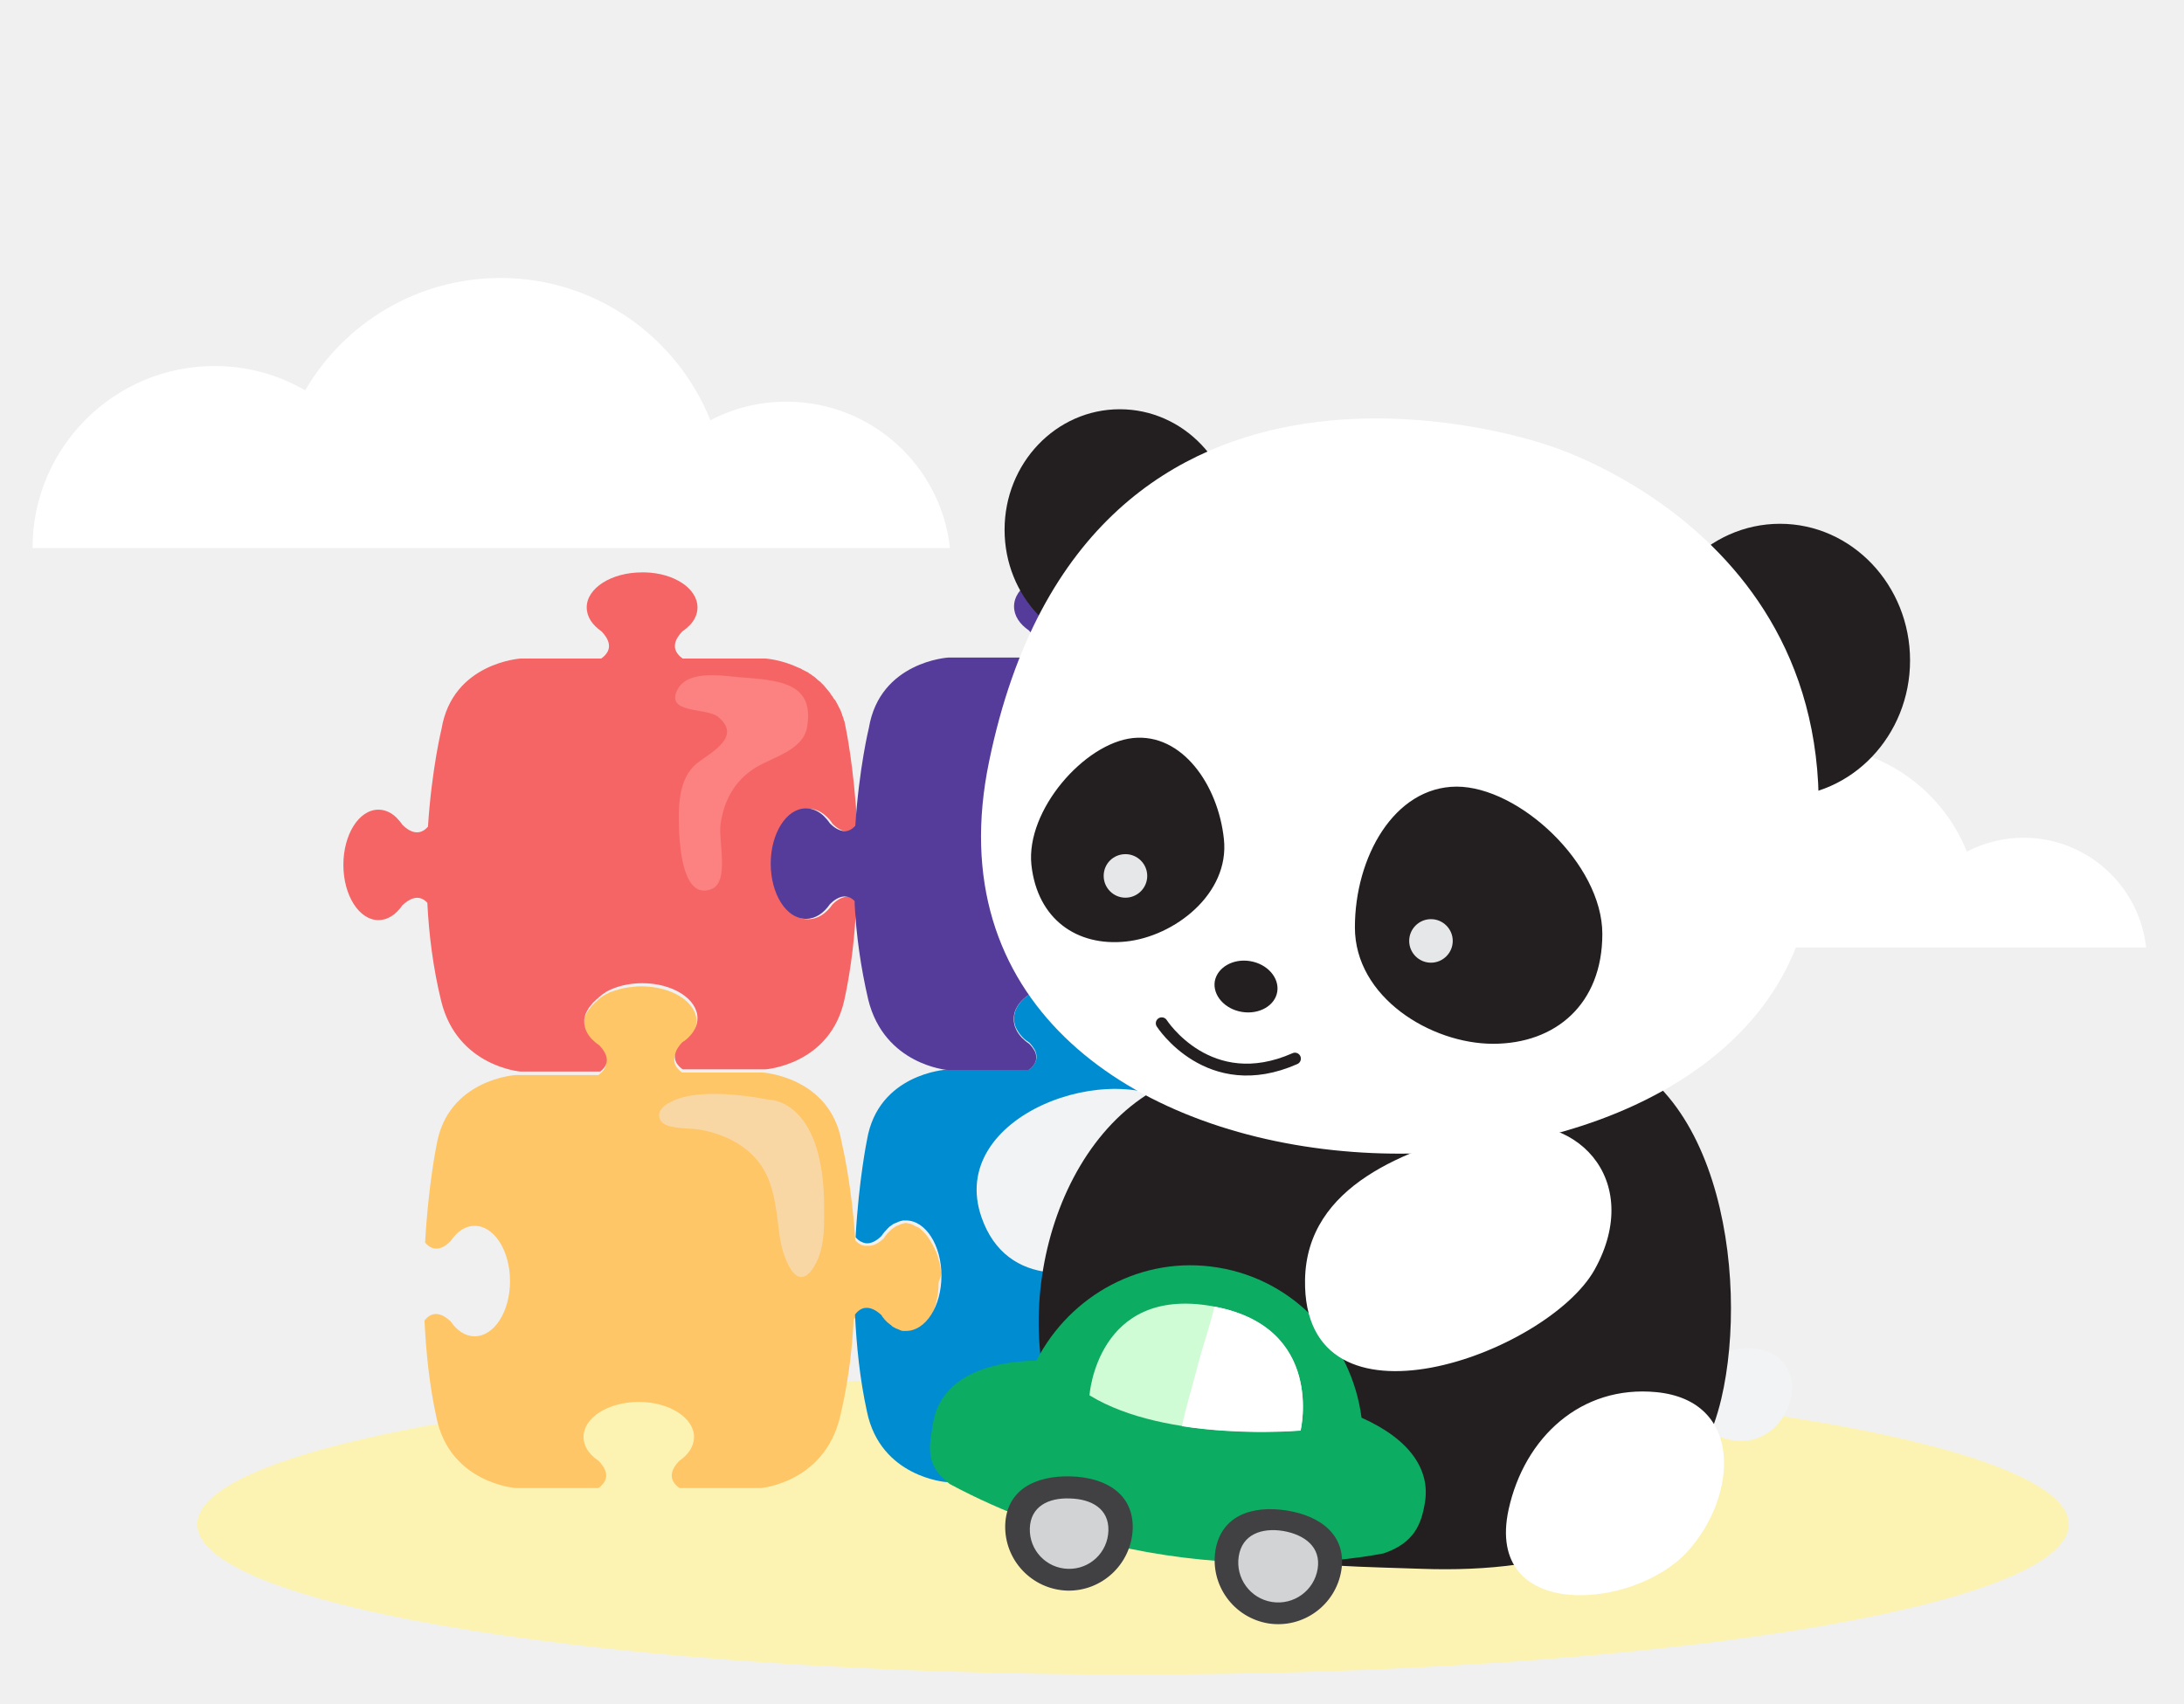
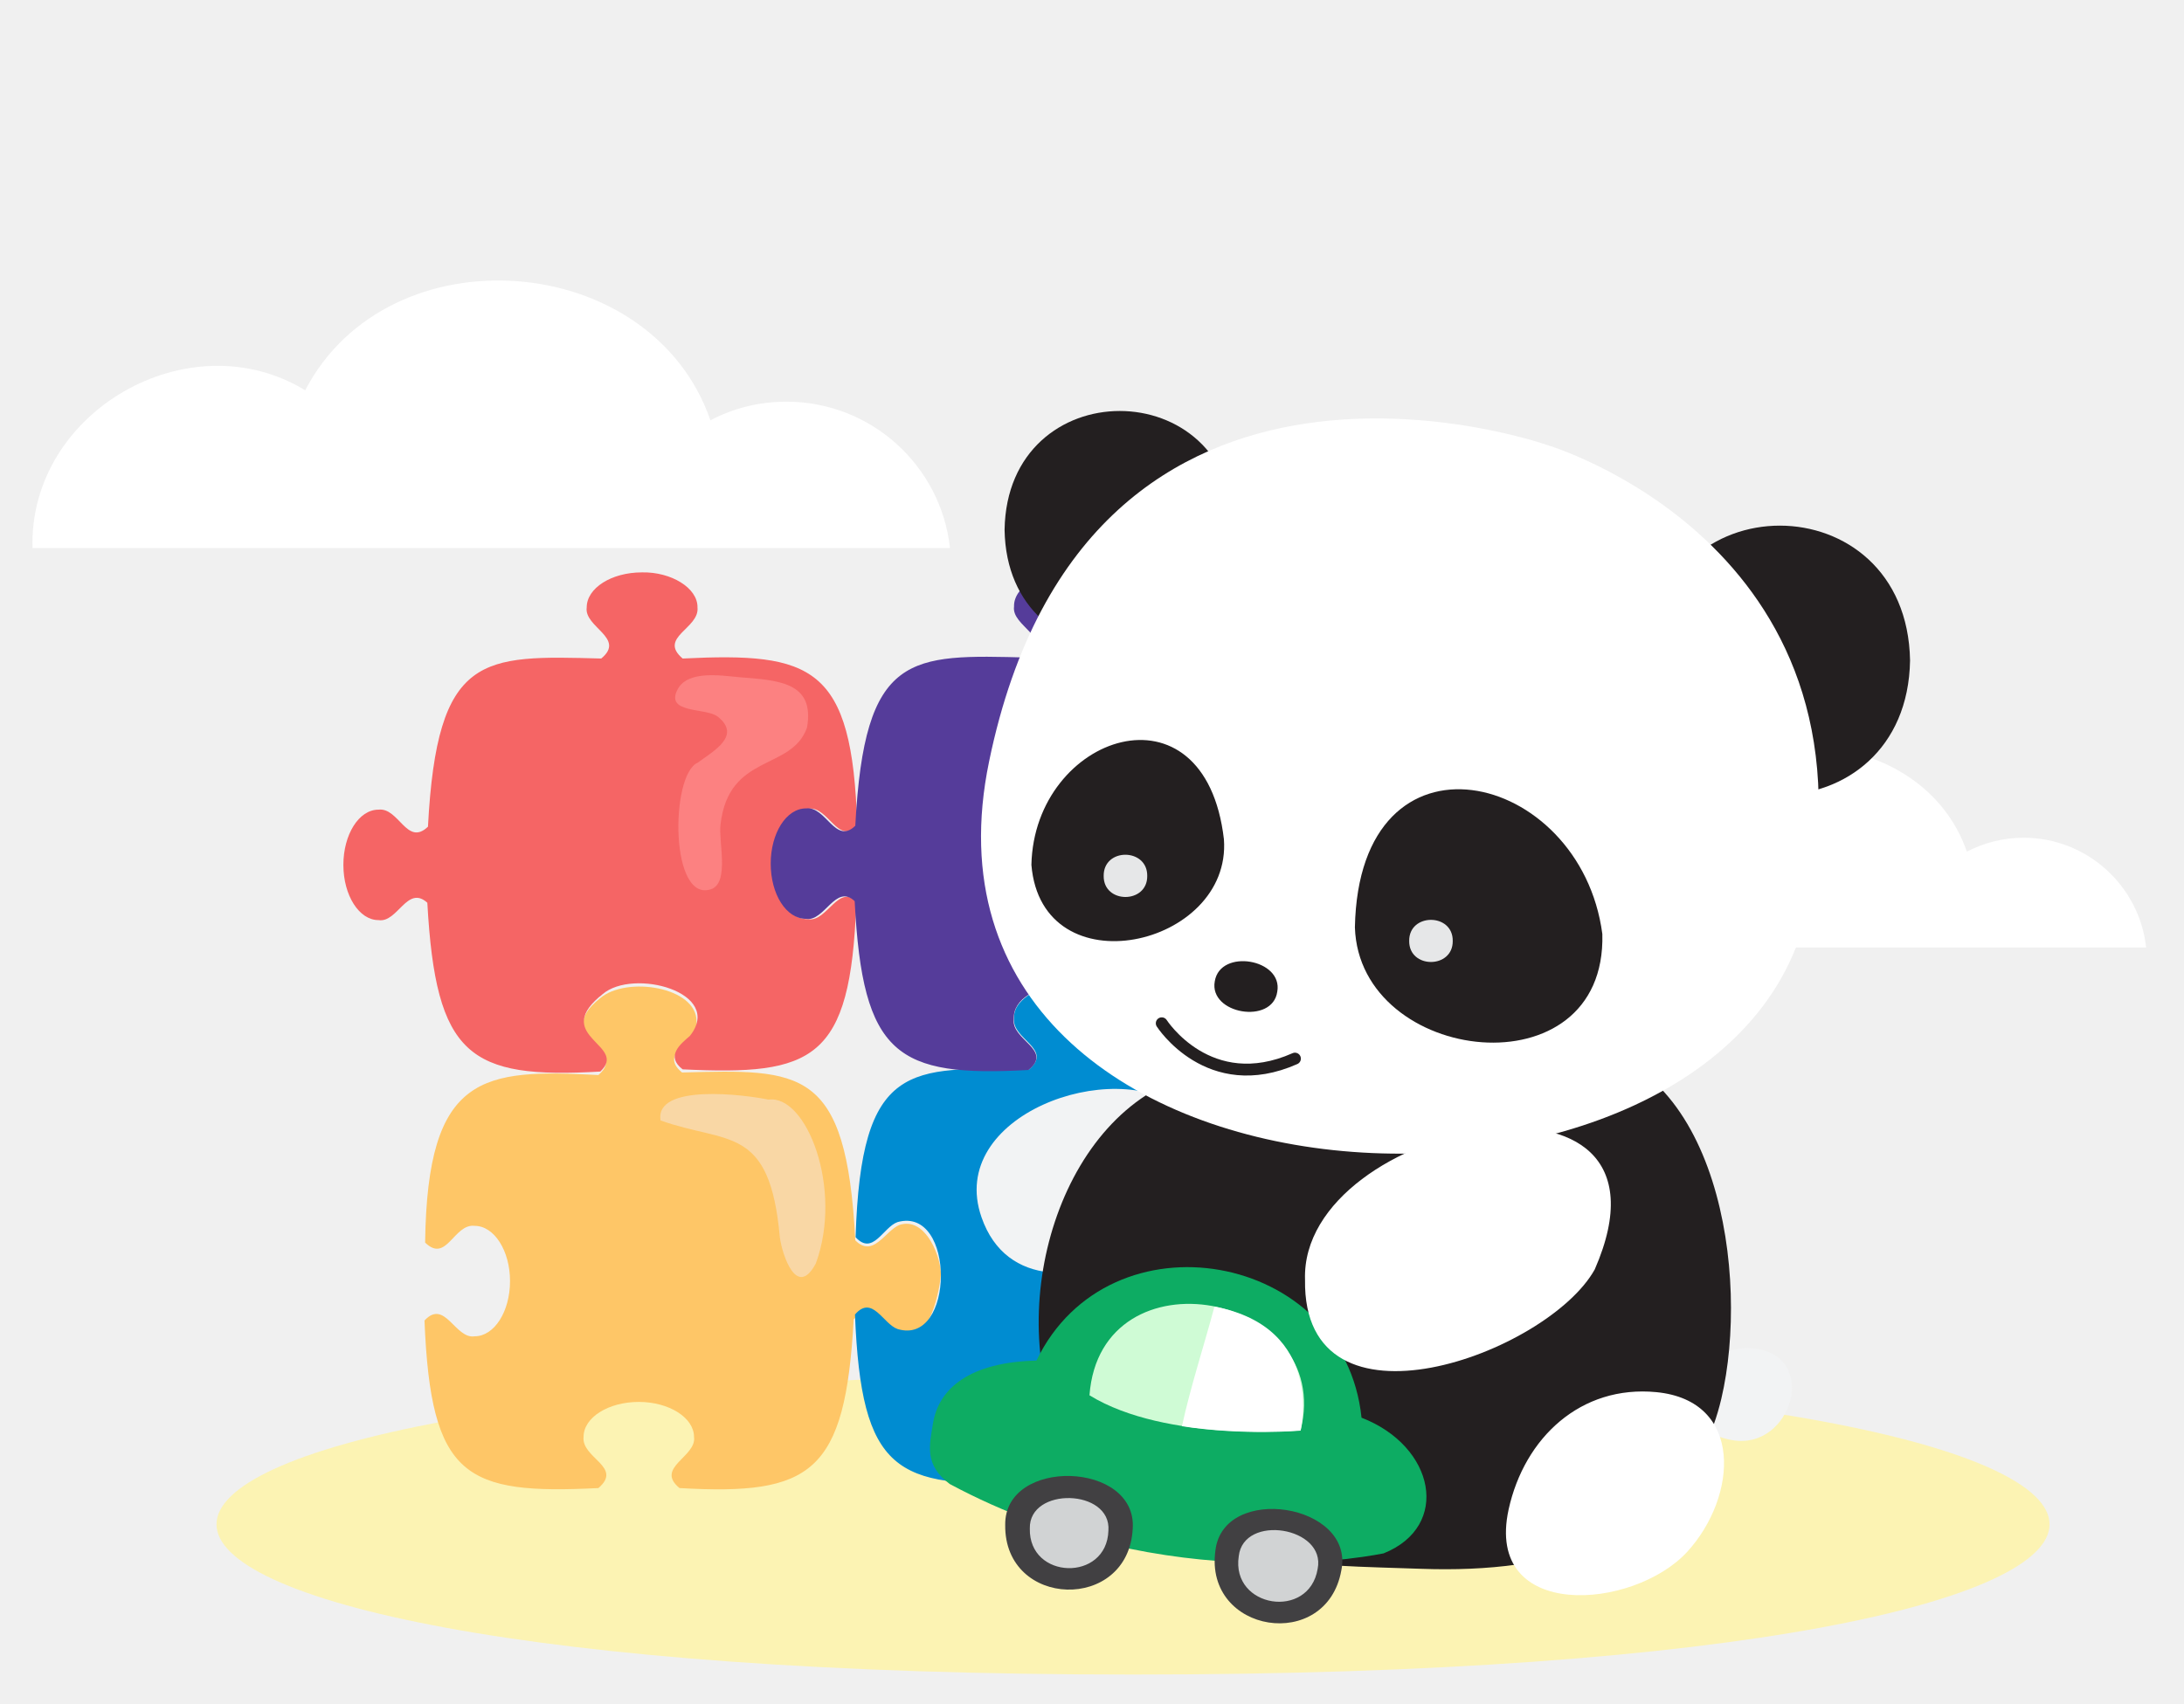
- <svg xmlns="http://www.w3.org/2000/svg" viewBox="0 0 692 540" xml:space="preserve">
-   <ellipse fill="#FCF3B3" cx="359" cy="483.1" rx="296.5" ry="47.6" />
-   <path fill="#FFF" d="M249.2 127.3c-8.7 0-16.9 2.1-24.1 5.9-10.6-26.4-36.4-45.1-66.5-45.1-26.4 0-49.5 14.3-61.9 35.6-8.5-4.9-18.2-7.7-28.7-7.7-31.8 0-57.7 25.8-57.7 57.7H301c-2.8-26-24.9-46.4-51.8-46.4zm392 138.2c-6.5 0-12.6 1.6-18 4.4-7.9-19.7-27.2-33.7-49.8-33.7-19.8 0-37 10.7-46.3 26.7-6.3-3.6-13.6-5.7-21.5-5.7-23.8 0-43.1 19.3-43.1 43.1H680c-2.1-19.5-18.7-34.8-38.8-34.8z" />
-   <path fill="#FEC667" d="M298.2 403.4c0-.2 0-.4-.1-.5 0-.4-.1-.7-.1-1.1 0-.3-.1-.5-.1-.6-.1-.3-.1-.6-.2-.9 0-.3-.1-.5-.2-.7-.1-.3-.1-.5-.2-.8-.1-.3-.1-.5-.2-.7-.1-.3-.2-.5-.2-.7-.1-.3-.2-.5-.3-.7l-.3-.6c-.1-.3-.2-.5-.4-.8-.1-.2-.2-.3-.2-.5-.2-.3-.3-.5-.5-.8 0-.1-.1-.1-.1-.2-.7-1.3-1.5-2.4-2.4-3.3-.5-.5-.8-.8-1.3-1.2-.3-.2-.5-.4-.9-.5h-.1c-.3-.2-.6-.3-.9-.5-.3-.1-.6-.3-.9-.4-.5-.1-1-.2-1.4-.3h-.4c-.6.1-1.2.3-1.7.5 0 0-.1 0-.1.1-.2.1-.3.1-.5.2-.1 0-.2.1-.3.1-.1.1-.3.1-.4.2-.1.1-.2.1-.3.2-.1.1-.2.1-.3.2-.1.1-.3.2-.4.3s-.2.1-.3.2l-.5.5c-.7.6-1.4 1.4-2 2.4-1.4 1.3-3.2 2.5-5.1 2.3-1.3.2-2.6-.3-3.9-1.7-1.2-18.5-4.3-31-4.3-31-3.5-20.9-25.1-22.2-25.1-22.2h-25.5c-4.2-3-2.2-6.4-.1-8.6 2.9-2 4.7-4.7 4.7-7.6 0-6.2-7.9-11.1-17.5-11.1-.7 0-1.4 0-2.1.1-2.2.2-4.2.5-6.1 1.2h-.1c-.4.1-.7.3-1.1.4-.1 0-.2.1-.4.1-.3.1-.6.3-.9.5-.2.1-.3.1-.5.2-.3.1-.5.3-.8.5-.2.1-.3.2-.5.3-.3.2-.5.3-.6.5-.2.1-.3.2-.5.4s-.4.3-.5.5l-.5.4c-.2.2-.4.3-.5.5l-.5.5c-.2.2-.3.3-.4.5-.1.2-.3.4-.4.5-.1.2-.2.3-.4.5-.1.2-.2.4-.3.5-.1.2-.2.3-.3.5l-.3.6-.2.5c-.1.3-.1.5-.2.7 0 .1-.1.3-.1.4-.1.4-.1.7-.1 1.1 0 2.1.9 4 2.4 5.6.6.7 1.4 1.4 2.4 2 2 2.1 4 5.4.3 8.3-.1.1-.2.2-.4.3h-26.2s-21.6 1.3-25.1 22.3c0 0-2.6 12.6-3.6 30.8 2.9 3.5 6.2 1.5 8.1-.5.6-.9 1.3-1.7 2-2.4 1.6-1.5 3.5-2.4 5.6-2.4 6.2 0 11.2 7.9 11.2 17.5 0 9.7-5 17.5-11.2 17.5-3 0-5.6-1.8-7.6-4.7-2.1-2-5.4-4-8.3-.3.5 9.9 1.5 20.3 3.8 30.8 4.3 20.8 25.1 22.3 25.1 22.3h26.2c4.2-3 2.2-6.4.1-8.6-.9-.6-1.7-1.3-2.4-2-1.5-1.6-2.4-3.5-2.4-5.6 0-6.2 7.9-11.1 17.5-11.1s17.5 5 17.5 11.1c0 3-1.8 5.6-4.7 7.6-2.1 2.2-4.1 5.6.1 8.6H241s20-1.6 25.1-22.3c2.6-10.7 3.9-21.3 4.4-31.2 1.3-1.4 2.5-1.7 3.8-1.5 1.9-.3 3.8 1 5.1 2.3.3.4.5.6.7 1 .1.1.2.3.3.4.2.2.3.4.5.5.1.2.3.3.4.4.2.1.3.3.5.4l.5.4.4.3c.2.1.4.3.5.4.1.1.2.1.4.2s.5.2.6.3c.1 0 .2.1.3.1.3.1.5.2.7.3l.2.1c.3.1.5.1.8.2h.5c6-.4 10.7-8.1 10.7-17.5.8-1.9.8-2.5.8-3z" />
-   <path fill="#F9D7A5" d="M243.5 348.5c-8.1-1.6-20.2-2.9-28-.5-2.8.9-8.3 3.3-6.2 7.1 1.5 2.8 9 2.4 11.7 2.8 7.9 1.2 15.9 4.9 20.4 11.8 4.3 6.5 4.6 15 5.7 22.5.8 5.7 5.4 19.5 11.4 8.2 3.1-5.8 2.6-13.4 2.6-20-.8-32.3-17.6-31.9-17.6-31.9z" />
-   <path fill="#F56565" d="M271.7 286.2c-1.1-1.4-2.3-2-3.4-2-1.7.1-3.3 1.2-4.5 2.4-2 2.9-4.7 4.7-7.6 4.7h-.4c-6.2 0-11.2-7.9-11.2-17.5 0-9.7 5-17.5 11.2-17.5h.4c2.1 0 4 .9 5.6 2.4.7.6 1.4 1.4 2 2.4 1.2 1.2 2.8 2.3 4.5 2.4 1.1-.1 2.3-.6 3.3-1.9-1-18.4-3.6-30.8-3.6-30.8-.1-.6-.3-1.4-.4-2 0-.2-.1-.4-.2-.5-.1-.5-.2-.9-.4-1.3-.1-.2-.2-.5-.2-.6-.1-.4-.3-.7-.4-1.1-.1-.2-.2-.5-.3-.6l-.5-1-.3-.6c-.2-.3-.3-.6-.5-.9-.1-.2-.2-.4-.4-.5-.2-.3-.4-.5-.5-.8-.1-.2-.3-.4-.4-.5-.2-.3-.4-.5-.5-.8-.1-.2-.3-.3-.4-.5l-.6-.7c-.1-.2-.3-.3-.4-.5-.2-.3-.5-.5-.6-.7l-.4-.4-.7-.7c-.1-.1-.2-.2-.4-.3-.3-.2-.5-.5-.7-.6l-.3-.3c-.3-.2-.5-.5-.8-.6-.1-.1-.2-.1-.3-.2-.3-.2-.5-.5-.9-.6-.1-.1-.2-.1-.2-.2-.3-.2-.6-.4-.9-.5-.1 0-.1-.1-.2-.1-.4-.2-.7-.4-1-.5 0 0-.1 0-.1-.1-.4-.2-.7-.4-1.1-.5-5.5-2.6-10.5-2.9-10.5-2.9h-26.2c-4.2-3-2.2-6.4-.1-8.6.9-.6 1.7-1.3 2.4-2 1.5-1.6 2.4-3.5 2.4-5.6 0-6-7.4-10.9-16.7-11.1h-.9c-9.7 0-17.5 5-17.5 11.1 0 3 1.8 5.6 4.7 7.6 2.1 2.2 4.1 5.6-.1 8.6H165s-21.6 1.3-25.1 22.3c0 0-3.1 12.6-4.3 31-2.9 3.3-6.1 1.4-8.1-.6-.6-.9-1.3-1.7-2-2.4-1.6-1.5-3.5-2.4-5.6-2.4-6.2 0-11.1 7.9-11.1 17.5 0 9.7 5 17.5 11.1 17.5 3 0 5.6-1.8 7.6-4.7 2-1.9 5.1-3.8 7.9-.8.5 10 1.8 20.6 4.4 31.2 5.1 20.7 25.1 22.3 25.1 22.3h25.3c3.7-2.9 1.7-6.2-.3-8.3-.9-.6-1.7-1.3-2.4-2-1.5-1.6-2.4-3.5-2.4-5.6 0-.4 0-.7.1-1.1 0-.1.1-.3.1-.4.1-.3.1-.5.2-.7l.2-.5.3-.6c.1-.2.2-.3.3-.5.1-.2.2-.4.3-.5.1-.2.2-.3.4-.5.1-.2.3-.4.4-.5.1-.2.3-.3.4-.5.1-.2.3-.3.5-.5s.4-.3.5-.5l.5-.4c.2-.2.4-.3.5-.5.2-.1.3-.2.5-.4s.5-.3.6-.5c.2-.1.3-.2.5-.3.3-.2.5-.3.7-.5 3.1-1.7 7.1-2.7 11.4-2.7 9.7 0 17.5 5 17.5 11.1 0 2.1-.9 4-2.4 5.6-.6.7-1.4 1.4-2.4 2-2.1 2.2-4.1 5.6.1 8.6h26.2s20.7-1.4 25.1-22.3c2.2-10.2 3.3-20.5 3.7-30.2.4.1.4 0 .4-.2z" />
-   <path fill="#FC8181" d="M227.4 227.1c7.8 6.2-1.7 11.1-6.3 14.6-6.5 4.9-6.2 14.8-5.9 22.4.3 4.9 1.4 21.4 10.4 17.6 5.5-2.4 2-15.2 2.7-20.4 1-7.4 4.4-13.8 10.9-17.9 5.6-3.5 15.1-5.5 16.5-12.8 2.6-14.7-9.5-15-21.7-16-5.5-.5-15.9-2.2-19.2 3.7-4.4 8 8.9 5.9 12.6 8.8z" />
-   <path fill="#008CD1" d="M422.7 387.5h-.7c-.2 0-.5.1-.6.1-1.5.3-2.9 1.1-4.2 2.3-.7.6-1.4 1.4-2 2.4-2 1.9-5.2 3.8-8.1.6-1.2-18.5-4.3-31-4.3-31-3.4-21-25.1-22.3-25.1-22.3h-25.5c-1.1-.8-1.8-1.6-2.2-2.4-.9-2.3.5-4.5 2.1-6.1 2.9-2 4.7-4.7 4.7-7.6 0-.4 0-.7-.1-1.1 0-.1-.1-.2-.1-.4-.1-.3-.1-.5-.2-.7 0-.1-.1-.3-.1-.4-.1-.2-.2-.5-.3-.6-.1-.1-.1-.3-.2-.4-.1-.2-.2-.4-.4-.6-.1-.1-.2-.3-.2-.4-.2-.3-.4-.5-.5-.7-.2-.2-.3-.4-.5-.5l-.5-.5c-.2-.2-.4-.3-.5-.5-.1-.1-.3-.2-.4-.4-.2-.2-.4-.3-.6-.5-.1-.1-.3-.2-.4-.3-.3-.2-.5-.3-.7-.5l-.3-.2c-.9-.5-2-1-3.1-1.4-.4-.2-.8-.3-1.2-.5-.1 0-.1 0-.2-.1l-1.2-.3h-.2c-.5-.1-.8-.2-1.3-.3h.1c-1.5-.3-3.2-.5-4.9-.5-9.7 0-17.5 5-17.5 11.1 0 1 .2 2 .6 2.9.5 1 1 1.8 1.8 2.7.6.7 1.4 1.4 2.4 2 .7.7 1.4 1.6 1.9 2.6.8 1.8.7 4-2 6h-26.2s-21.6 1.3-25.1 22.3c0 0-2.6 12.6-3.6 30.8 1 1.2 2.1 1.7 3.1 1.9 1.9.3 3.8-1 5.1-2.3.6-.9 1.3-1.7 2-2.4l.5-.5c.1-.1.2-.1.3-.2.1-.1.3-.2.4-.3.1-.1.2-.1.3-.2.1-.1.2-.1.3-.2s.3-.1.4-.2c.1 0 .2-.1.3-.1.2-.1.3-.1.5-.2 0 0 .1 0 .1-.1.5-.2 1.2-.4 1.7-.5h1c6.2 0 11.2 7.9 11.2 17.5 0 9.7-5 17.5-11.2 17.5h-1c-.3 0-.5-.1-.8-.2l-.2-.1c-.3-.1-.5-.2-.7-.3-.1 0-.2-.1-.3-.1-.2-.1-.5-.2-.6-.3-.1-.1-.3-.1-.4-.2-.2-.1-.4-.2-.5-.4l-.4-.3-.5-.4c-.2-.1-.3-.3-.5-.4-.2-.1-.3-.3-.4-.4l-.5-.5c-.1-.1-.2-.3-.3-.4-.3-.3-.5-.6-.7-1-1.4-1.3-3.2-2.5-5.1-2.3-1.1.1-2.2.7-3.3 2.1.5 9.9 1.5 20.3 3.8 30.8 4.3 20.8 25.1 22.3 25.1 22.3H326c4.2-3 2.2-6.4.1-8.6-.9-.6-1.7-1.3-2.4-2-1.5-1.6-2.4-3.5-2.4-5.6 0-6.2 7.9-11.1 17.5-11.1s17.5 5 17.5 11.1c0 3-1.8 5.6-4.7 7.6-2.1 2.2-4.1 5.6.1 8.6h25.5s20-1.6 25.1-22.3c2.6-10.7 3.9-21.3 4.4-31.2 2.8-3 5.9-1.1 7.9.8 2 2.9 4.7 4.7 7.6 4.7 6.2 0 11.1-7.9 11.1-17.5.6-8.8-4.4-16.7-10.6-16.7z" />
-   <path fill="#00AAE6" d="M344.7 368.2c7.4 2.2 16.6 3.4 23.5 7.2 7.5 4.1 8.1 13 10 20.4 1 4.1 3.3 9.4 6.8 3.6 2.1-3.4 1.2-9.6 1.4-13.6.2-4.1.5-8.2-.4-12.3-3.5-15.6-24.5-15.8-37.1-15.7-2.8 0-8.6-.2-10.3 2.8-2.4 4.4 2.9 6.7 6.1 7.6z" />
-   <path fill="#553C9A" d="M398.8 286.4c-2 2.9-4.7 4.7-7.6 4.7-6.2 0-11.1-7.9-11.1-17.5 0-9.7 5-17.5 11.1-17.5 2.1 0 4 .9 5.6 2.4.7.6 1.4 1.4 2 2.4 2.1 2 5.3 3.9 8.1.5-1-18.4-3.6-30.8-3.6-30.8-.1-.6-.3-1.4-.4-2-.1-.2-.1-.4-.2-.5-.1-.5-.2-.9-.4-1.3-.1-.2-.2-.5-.2-.6-.1-.4-.3-.7-.4-1.1-.1-.2-.2-.5-.3-.6-.1-.4-.3-.6-.5-1-.1-.2-.2-.5-.3-.6-.2-.3-.3-.6-.5-.9-.1-.2-.2-.4-.4-.5-.2-.3-.4-.5-.5-.8-.1-.2-.3-.4-.4-.5-.2-.3-.4-.5-.5-.8-.1-.2-.3-.4-.4-.5-.2-.3-.4-.5-.6-.7-.1-.2-.3-.3-.4-.5-.2-.3-.5-.5-.6-.7l-.4-.4c-.3-.3-.5-.5-.7-.6-.1-.1-.3-.2-.4-.3-.3-.2-.5-.5-.7-.6-.1-.1-.2-.2-.4-.3-.3-.2-.5-.5-.8-.6-.1-.1-.2-.2-.3-.2l-.9-.6c-.1-.1-.2-.1-.3-.2-.3-.2-.6-.4-.9-.5l-.2-.1c-.4-.2-.6-.4-1-.5l-.1-.1-1.1-.5c-5.5-2.6-10.6-2.9-10.6-2.9h-26.1c-4.2-3-2.2-6.4-.1-8.6.9-.6 1.7-1.3 2.4-2 1.5-1.6 2.4-3.5 2.4-5.6 0-3.7-2.8-7-7.1-9-1.4-.6-2.9-1.2-4.5-1.5-.2 0-.3-.1-.4-.1-.3-.1-.5-.1-.8-.2-.3 0-.5-.1-.7-.1-.3 0-.5-.1-.7-.1-.4 0-.6-.1-1-.1-.2 0-.4 0-.5-.1-.5 0-1.1-.1-1.6-.1-9.7 0-17.5 5-17.5 11.1 0 3 1.8 5.6 4.7 7.6 2.1 2.2 4.1 5.6-.1 8.6h-25.5s-21.6 1.3-25.1 22.3c0 0-3.1 12.6-4.3 31-1.2 1.3-2.4 1.8-3.5 1.7-1.7-.1-3.3-1.2-4.5-2.4-.6-.9-1.3-1.7-2-2.4-1.6-1.5-3.5-2.4-5.6-2.4h-.2c-6.1.1-11 8-11 17.5 0 9.6 4.9 17.4 11 17.5h.2c3 0 5.6-1.8 7.6-4.7 1.2-1.2 2.8-2.3 4.5-2.4 1.1 0 2.3.4 3.3 1.5v1c.5 9.7 1.9 19.9 4.3 30.2 5.1 20.7 25.1 22.3 25.1 22.3h25.7c2.6-1.8 2.8-3.9 2.1-5.7-.5-1-1.2-1.9-1.9-2.6-.9-.6-1.7-1.3-2.4-2-.7-.8-1.4-1.7-1.8-2.7-.5-1-.7-2.1-.7-3.2 0-6.2 7.9-11.1 17.5-11.1 8 0 14.7 3.4 16.8 8.1.1.1.1.2.1.3.1.2.2.5.3.6.1.1.1.3.1.4.1.3.1.5.2.7 0 .1.1.2.1.4.1.4.1.7.1 1.1 0 3-1.8 5.6-4.7 7.6-1.5 1.5-3 3.8-2.1 6.1.4.7 1 1.4 2 2.2h26.2s20.7-1.4 25.1-22.3c2.2-10.4 3.3-20.9 3.8-30.8-2.5-3.7-5.8-1.7-7.9.2z" />
-   <path fill="#B794F4" d="M357.4 236.1c3.1 7-3.3 13.9-5.2 20.4-2 6.8-3.2 16.7-.3 23.4 2.1 4.8 6.6 5.5 9.3.5 1.6-3.1 1.6-8.2 1.4-11.8-.4-7.1-.4-15.6 4.9-21.3 4.5-5.1 13.9-3.9 17.4-10.6 3.8-7.4 6.7-20.7-2.6-19.7-3.9.5-11-.6-21.3-.5-5.9.1-12.1-.5-16.6 3.8-8.3 8.2 10.2 9.7 13 15.8z" />
-   <path fill="#231F20" d="M318.3 167.9c0 21.1 16.3 38.2 36.5 38.2 20.1 0 36.5-17.1 36.5-38.2s-16.3-38.2-36.5-38.2-36.5 17.1-36.5 38.2zm204.5 41.4c0 23.9 18.5 43.2 41.2 43.2 22.8 0 41.2-19.4 41.2-43.2S586.8 166 564 166c-22.8 0-41.2 19.4-41.2 43.3z" />
-   <path fill="#F2F3F4" d="M548.8 456.4c-22.2-3.9-12.2-30.8 6.5-29.1 21.4 1.9 12.6 32.5-6.5 29.1zm-174.3-105c-21.6-16.9-74.8 2.1-63.5 34.4 15.7 45.1 97.9-7.6 63.5-34.4z" />
-   <path fill="#231F20" d="M545.4 443.3c-10.8 45.8-54.5 55.3-94.8 53.9-33.2-1.2-82.9-.5-106.3-29.9-27.2-34-16.4-99.2 20.6-121.3 34.7-20.8 93-19 132.2-15.3 47.6 4.4 57.4 73.9 48.3 112.6z" />
-   <path fill="#FFF" d="M478 478.4c-7.7 35.5 39.5 32 56.6 13.4 16-17.5 18-47.9-9.8-50.6-23.9-2.3-41.8 14.4-46.8 37.2zm-160.6-4.9c10.4 27 52.3 25.9 57.3-4.2 6.8-41.4-75.4-43-57.3 4.2z" />
-   <path fill="#0DAC63" d="M300.9 470.3c-8.1-6.1-6.4-12.2-5.3-19.1 1.8-11.3 11.8-19.5 32.8-20 10.7-20.8 33.5-33.4 57.4-29.5 24.4 3.9 42.5 23.8 45.6 47.6 15.9 7.1 21.7 16.9 20.1 26.8-1.1 6.9-3.4 12.9-13.1 16.2 0-.1-68 15.3-137.5-22z" />
-   <path fill="#414042" d="M318.5 483.3c-.3 11.1 8.4 20.4 19.6 20.8 11.1.3 20.4-8.5 20.8-19.6.3-11.1-8.6-16.3-19.7-16.6-11.2-.3-20.3 4.3-20.7 15.4z" />
-   <path fill="#D1D3D4" d="M326.3 484.4c-.2 6.9 5.2 12.6 12.1 12.8 6.9.2 12.6-5.2 12.8-12.1.2-6.9-5.3-10-12.1-10.2-7-.3-12.6 2.6-12.8 9.5z" />
-   <path fill="#414042" d="M425 497.7c-1.8 11-12.1 18.5-23.1 16.8-11-1.8-18.5-12.1-16.8-23.1 1.8-11 11.5-14.4 22.5-12.7 11 1.7 19.1 8 17.4 19z" />
-   <path fill="#D1D3D4" d="M417.5 497.2c-1.1 6.9-7.6 11.6-14.5 10.5-6.9-1.1-11.6-7.6-10.5-14.5 1.1-6.9 7.2-9.1 14.1-8 6.8 1.2 12 5.1 10.9 12z" />
-   <path fill="#CFFBD5" d="M345.2 442.2s2.4-34.5 38.6-28.3c36.2 6.2 28.3 39.4 28.3 39.4s-42.5 3.9-66.9-11.1z" />
-   <path fill="#FFF" d="M384.8 414.1c-1.7 7.1-4 13.2-5.7 20.2-1.4 5.5-3.5 12.1-4.6 17.7 19.4 3 37.6 1.4 37.6 1.4s7.8-32.7-27.3-39.3zm28.7-8.5c-.8 51.8 76.9 23.5 91.8-3.3 15.7-28.4-5.9-51.8-34.1-44.6-25.3 6.5-57.2 17.8-57.7 47.9z" />
-   <path fill="#FFF" d="M490.1 141S344.7 89.6 313.4 241.3C282 392.8 549 402.9 572.8 287.6 596.6 172.3 490.1 141 490.1 141z" />
-   <path fill="#231F20" d="M429.3 293.9c0 22.2 24.1 36.9 43.8 36.9 19.8 0 34.6-12.6 34.6-34.8 0-22.2-26.4-46.7-46.2-46.7-19.8.1-32.2 22.4-32.2 44.6zM387.8 266c1.8 17.3-15.7 30.8-31.1 32.4-15.4 1.6-28-7-29.9-24.3-1.8-17.3 16.8-38.6 32.2-40.2 15.5-1.6 27 14.8 28.8 32.1z" />
-   <path fill="#E6E7E8" d="M349.7 277.6c0 3.8 3.1 6.9 6.9 6.9 3.8 0 6.9-3.1 6.9-6.9 0-3.8-3.1-6.9-6.9-6.9-3.8 0-6.9 3-6.9 6.9zm96.8 20.6c0 3.8 3.1 6.9 6.9 6.9 3.8 0 6.9-3.1 6.9-6.9 0-3.8-3.1-6.9-6.9-6.9-3.8 0-6.9 3.1-6.9 6.9z" />
-   <path fill="#231F20" d="M384.9 311c-.7 4.4 3.1 8.8 8.6 9.7 5.5.9 10.5-2 11.2-6.4.7-4.4-3.1-8.8-8.6-9.7-5.4-.9-10.4 2-11.2 6.4z" />
-   <path fill="none" stroke="#231F20" stroke-width="3.76" stroke-linecap="round" stroke-linejoin="round" stroke-miterlimit="10" d="M368.1 324.3s14.9 23.3 42.2 11.2" />
+ <svg xmlns="http://www.w3.org/2000/svg" version="1.1" id="Layer_1" x="0" y="0" viewBox="0 0 692 540" xml:space="preserve">
+   <style>.st1{fill:#fff}.st10{fill:#231f20}.st13{fill:#414042}.st14{fill:#d1d3d4}</style>
+   <path d="M359 435.5c387.2-.1 387.2 95.3 0 95.2-387.2.1-387.2-95.3 0-95.2z" fill="#fcf3b3" />
+   <path class="st1" d="M249.2 127.3c-8.7 0-16.9 2.1-24.1 5.9-18.7-54.1-102-60.3-128.4-9.5-36.6-22.4-87.6 6.6-86.4 50H301c-2.8-26-24.9-46.4-51.8-46.4zm392 138.2c-6.5 0-12.6 1.6-18 4.4-14-40.4-76.4-45.1-96.1-7-27.4-16.6-65.5 5-64.6 37.4H680c-2.1-19.5-18.7-34.8-38.8-34.8z" />
+   <path d="M298.2 403.4c0-.2 0-.4-.1-.5-.6-6.3-5.4-17.2-13.1-14.7-4.6 1.9-8.3 10.6-14 4.9-2.8-55.1-17.2-54.2-54.9-53.2-7.9-6.5 5.5-9.9 4.6-16.2.1-10.9-22.2-14.5-30.6-7.3-15.7 12.5 9.4 15.9-.5 24.3-36.6-1.9-54.2-.6-54.9 53.1 6.8 6.7 9.1-6.1 15.7-5.3 6.2 0 11.2 7.9 11.2 17.5 0 9.7-5 17.5-11.2 17.5-6.2 1-9.4-12-15.9-5 2 49.9 13 55.2 55.1 53.1 7.9-6.7-5.4-9.5-4.7-16.2 0-6.2 7.9-11.1 17.5-11.1s17.5 5 17.5 11.1c.9 6.3-12.5 9.7-4.6 16.2 41.9 2.4 52.5-4.7 55.2-53.5 5.6-5.3 9.3 2.8 13.7 5.1 9.2 3.8 13.1-10.6 14-19.8z" fill="#fec667" />
+   <path d="M243.5 348.5c-7.1-1.5-36.1-5.3-34.2 6.6 21.3 7.6 34.6 1.2 37.8 37.1.8 5.7 5.4 19.5 11.4 8.2 8.7-23.7-3-53.6-15-51.9z" fill="#f9d7a5" />
+   <path d="M271.7 286.2c-5.7-6.8-9.7 6.1-15.5 5.1-6.5.2-11.6-7.7-11.6-17.5 0-9.9 5.1-17.7 11.6-17.5 6.2-.9 9.4 11.8 15.4 5.3-1.5-50.7-14.3-54.9-55.3-52.9-7.9-6.7 5.4-9.5 4.7-16.2.1-6.2-8.4-11.3-17.6-11.1-9.7 0-17.5 5-17.5 11.1-.9 6.3 12.5 9.7 4.6 16.2-37.8-1-52-1.8-54.9 53.3-6.7 6.4-9.2-6.2-15.7-5.4-6.2 0-11.1 7.9-11.1 17.5 0 9.7 5 17.5 11.1 17.5 6.1 1 9.1-11.3 15.5-5.5 2.7 48.6 13.2 55.9 54.8 53.5 8.9-8.3-14.9-11-.4-23.6.3-.2.8-.6 1.1-.9 9.7-8.4 38.6-.6 27.7 13.2-3 2.6-7.8 6.4-2.3 10.6 41.4 2 53.2-2.8 55-52.5.4.1.4 0 .4-.2z" fill="#f56565" />
+   <path d="M227.4 227.1c7.8 6.2-1.7 11.1-6.3 14.6-8.8 3.7-8.9 45.2 4.5 40 5.5-2.4 2-15.2 2.7-20.4 2.6-22.7 22.5-16.9 27.4-30.7 2.6-14.7-9.5-15-21.7-16-5.5-.5-15.9-2.2-19.2 3.7-4.4 8 8.9 5.9 12.6 8.8z" fill="#fc8181" />
+   <path d="M422.7 387.5c-6.4-.8-8.9 11.6-15.6 5.4-2.8-55.2-17.1-54.3-54.9-53.3-9.2-7.4 10.4-10.6 3-20.7-2.7-3.8-7.1-5.9-11.6-6.7h.1c-9.2-2.3-22.9 3-22.4 10.6-.7 6.6 12.5 9.6 4.7 16.2-37.9-.8-53.2-2.6-54.9 53.1 5.5 6 8.7-3.2 13.3-4.8 18.4-5.1 18.2 39.4 0 33.9-4.6-1.6-8-11-13.5-4.6 2 49.9 13 55.2 55.1 53.1 7.9-6.7-5.4-9.5-4.7-16.2 0-6.2 7.9-11.1 17.5-11.1s17.5 5 17.5 11.1c.9 6.3-12.5 9.7-4.6 16.2 41.9 2.4 52.3-4.9 55-53.5 6.4-5.8 9.5 6.5 15.5 5.5 13.7.5 15.3-34.3.5-34.2z" fill="#008cd1" />
+   <path d="M344.7 368.2c7.4 2.2 16.6 3.4 23.5 7.2 10.4 2.7 8.8 35.8 16.8 24 2.1-3.4 1.2-9.6 1.4-13.6 10.7-38.5-72.1-31.1-41.7-17.6z" fill="#00aae6" />
+   <path d="M398.8 286.4c-8.1 11.2-19 .7-18.7-12.8-.4-13.7 11-23.9 18.7-12.7 2.1 2 5.3 3.9 8.1.5-1.6-51.1-14.3-54.6-55.5-52.8-7.9-6.7 5.4-9.5 4.7-16.2.1-6.9-9.4-10.8-15.7-11.2-9.5-.9-19.3 4.5-19.1 11-.9 6.3 12.5 9.7 4.6 16.2-37.8-1-52-1.8-54.9 53.3-6.3 6.2-9.3-6.3-15.6-5.5-6.3 0-11.2 7.9-11.2 17.5 0 9.7 4.9 17.5 11.2 17.5 5.8 1 9.4-11.3 15.4-5.6 2.5 49 13.4 55.8 55.1 53.5 7.9-6.4-5.6-9.5-4.7-16.2-.3-13.1 30.3-14.6 34.3-3 5.4 9.2-12.2 12.4-3.9 19.4 42.4 2 52.9-3 55.1-53.1-2.5-3.7-5.8-1.7-7.9.2z" fill="#553c9a" />
+   <path d="M357.4 236.1c4.1 11.1-13.1 23.7-5.5 43.8 2.1 4.8 6.6 5.5 9.3.5 4-10.4-2.5-24 6.3-33.1 4.5-5.1 13.9-3.9 17.4-10.6 3.8-7.4 6.7-20.7-2.6-19.7-6.7 1.4-29.4-4.3-37.9 3.3-8.3 8.2 10.2 9.7 13 15.8z" fill="#b794f4" />
+   <path class="st10" d="M318.3 167.9c.8 50.2 72.1 50.2 73 0-.8-50.2-72.2-50.2-73 0zm204.5 41.4c1 56.9 81.5 56.7 82.4 0-1-56.9-81.5-57-82.4 0z" />
+   <path d="M548.8 456.4c-22.2-3.9-12.2-30.8 6.5-29.1 21.4 1.9 12.6 32.5-6.5 29.1zm-174.3-105c-21.6-16.9-74.8 2.1-63.5 34.4 15.7 45.1 97.9-7.6 63.5-34.4z" fill="#f2f3f4" />
+   <path class="st10" d="M545.4 443.3c-10.8 45.8-54.5 55.3-94.8 53.9-33.2-1.2-82.9-.5-106.3-29.9-27.2-34-16.4-99.2 20.6-121.3 34.7-20.8 93-19 132.2-15.3 47.6 4.4 57.4 73.9 48.3 112.6z" />
+   <path class="st1" d="M478 478.4c-7.7 35.5 39.5 32 56.6 13.4 16-17.5 18-47.9-9.8-50.6-23.9-2.3-41.8 14.4-46.8 37.2zm-160.6-4.9c10.4 27 52.3 25.9 57.3-4.2 6.8-41.4-75.4-43-57.3 4.2z" />
+   <path d="M300.9 470.3c-8.1-6.1-6.4-12.2-5.3-19.1 1.8-11.3 11.8-19.5 32.8-20 23.1-47.9 97.5-34.7 103 18.1 23.3 9 28.4 34.4 7 43 0-.1-68 15.3-137.5-22z" fill="#0dac63" />
+   <path class="st13" d="M318.5 483.3c-.3 26.5 39 27.7 40.4 1.2 1.5-21.5-40.7-22.7-40.4-1.2z" />
+   <path class="st14" d="M326.3 484.4c-.4 16.3 24.4 17 24.9.7 1-13.3-25.2-14-24.9-.7z" />
+   <path class="st13" d="M425 497.7c-4.7 26.1-43.5 20-39.9-6.3 2.5-21.4 44.2-14.9 39.9 6.3z" />
+   <path class="st14" d="M417.5 497.2c-2.7 16.3-27.5 12.4-25-4 1.5-13.5 27.7-9.3 25 4z" />
+   <path d="M345.2 442.2c3.5-46.8 77.8-32.4 66.9 11.1 0 0-42.5 3.9-66.9-11.1z" fill="#cffbd5" />
+   <path class="st1" d="M384.8 414.1c-3.4 12.7-7.5 25.1-10.3 37.9 19.4 3 37.6 1.4 37.6 1.4s7.8-32.7-27.3-39.3zm28.7-8.5c-.8 51.8 76.9 23.5 91.8-3.3 31.5-72.1-93.5-47.1-91.8 3.3z" />
+   <path class="st1" d="M490.1 141S344.7 89.6 313.4 241.3C282 392.8 549 402.9 572.8 287.6S490.1 141 490.1 141z" />
+   <path class="st10" d="M429.3 293.9c1.4 43.6 79.8 52.8 78.4 2.1-6.9-52.2-77.1-68.7-78.4-2.1zM387.8 266c2.5 34.1-57.7 47.7-61 8.1.9-41.3 55-59.7 61-8.1z" />
+   <path d="M349.7 277.6c-.1 8.9 13.9 8.9 13.8 0 .1-8.9-13.9-9-13.8 0zm96.8 20.6c-.1 8.9 13.9 8.9 13.8 0 .1-8.9-13.9-8.9-13.8 0z" fill="#e6e7e8" />
+   <path class="st10" d="M384.9 311c-1.9 10.4 18.3 13.8 19.8 3.3 1.9-10.4-18.1-13.8-19.8-3.3z" />
+   <path d="M368.1 324.3s14.9 23.3 42.2 11.2" fill="none" stroke="#231f20" stroke-width="3.76" stroke-linecap="round" stroke-linejoin="round" stroke-miterlimit="10" />
</svg>
